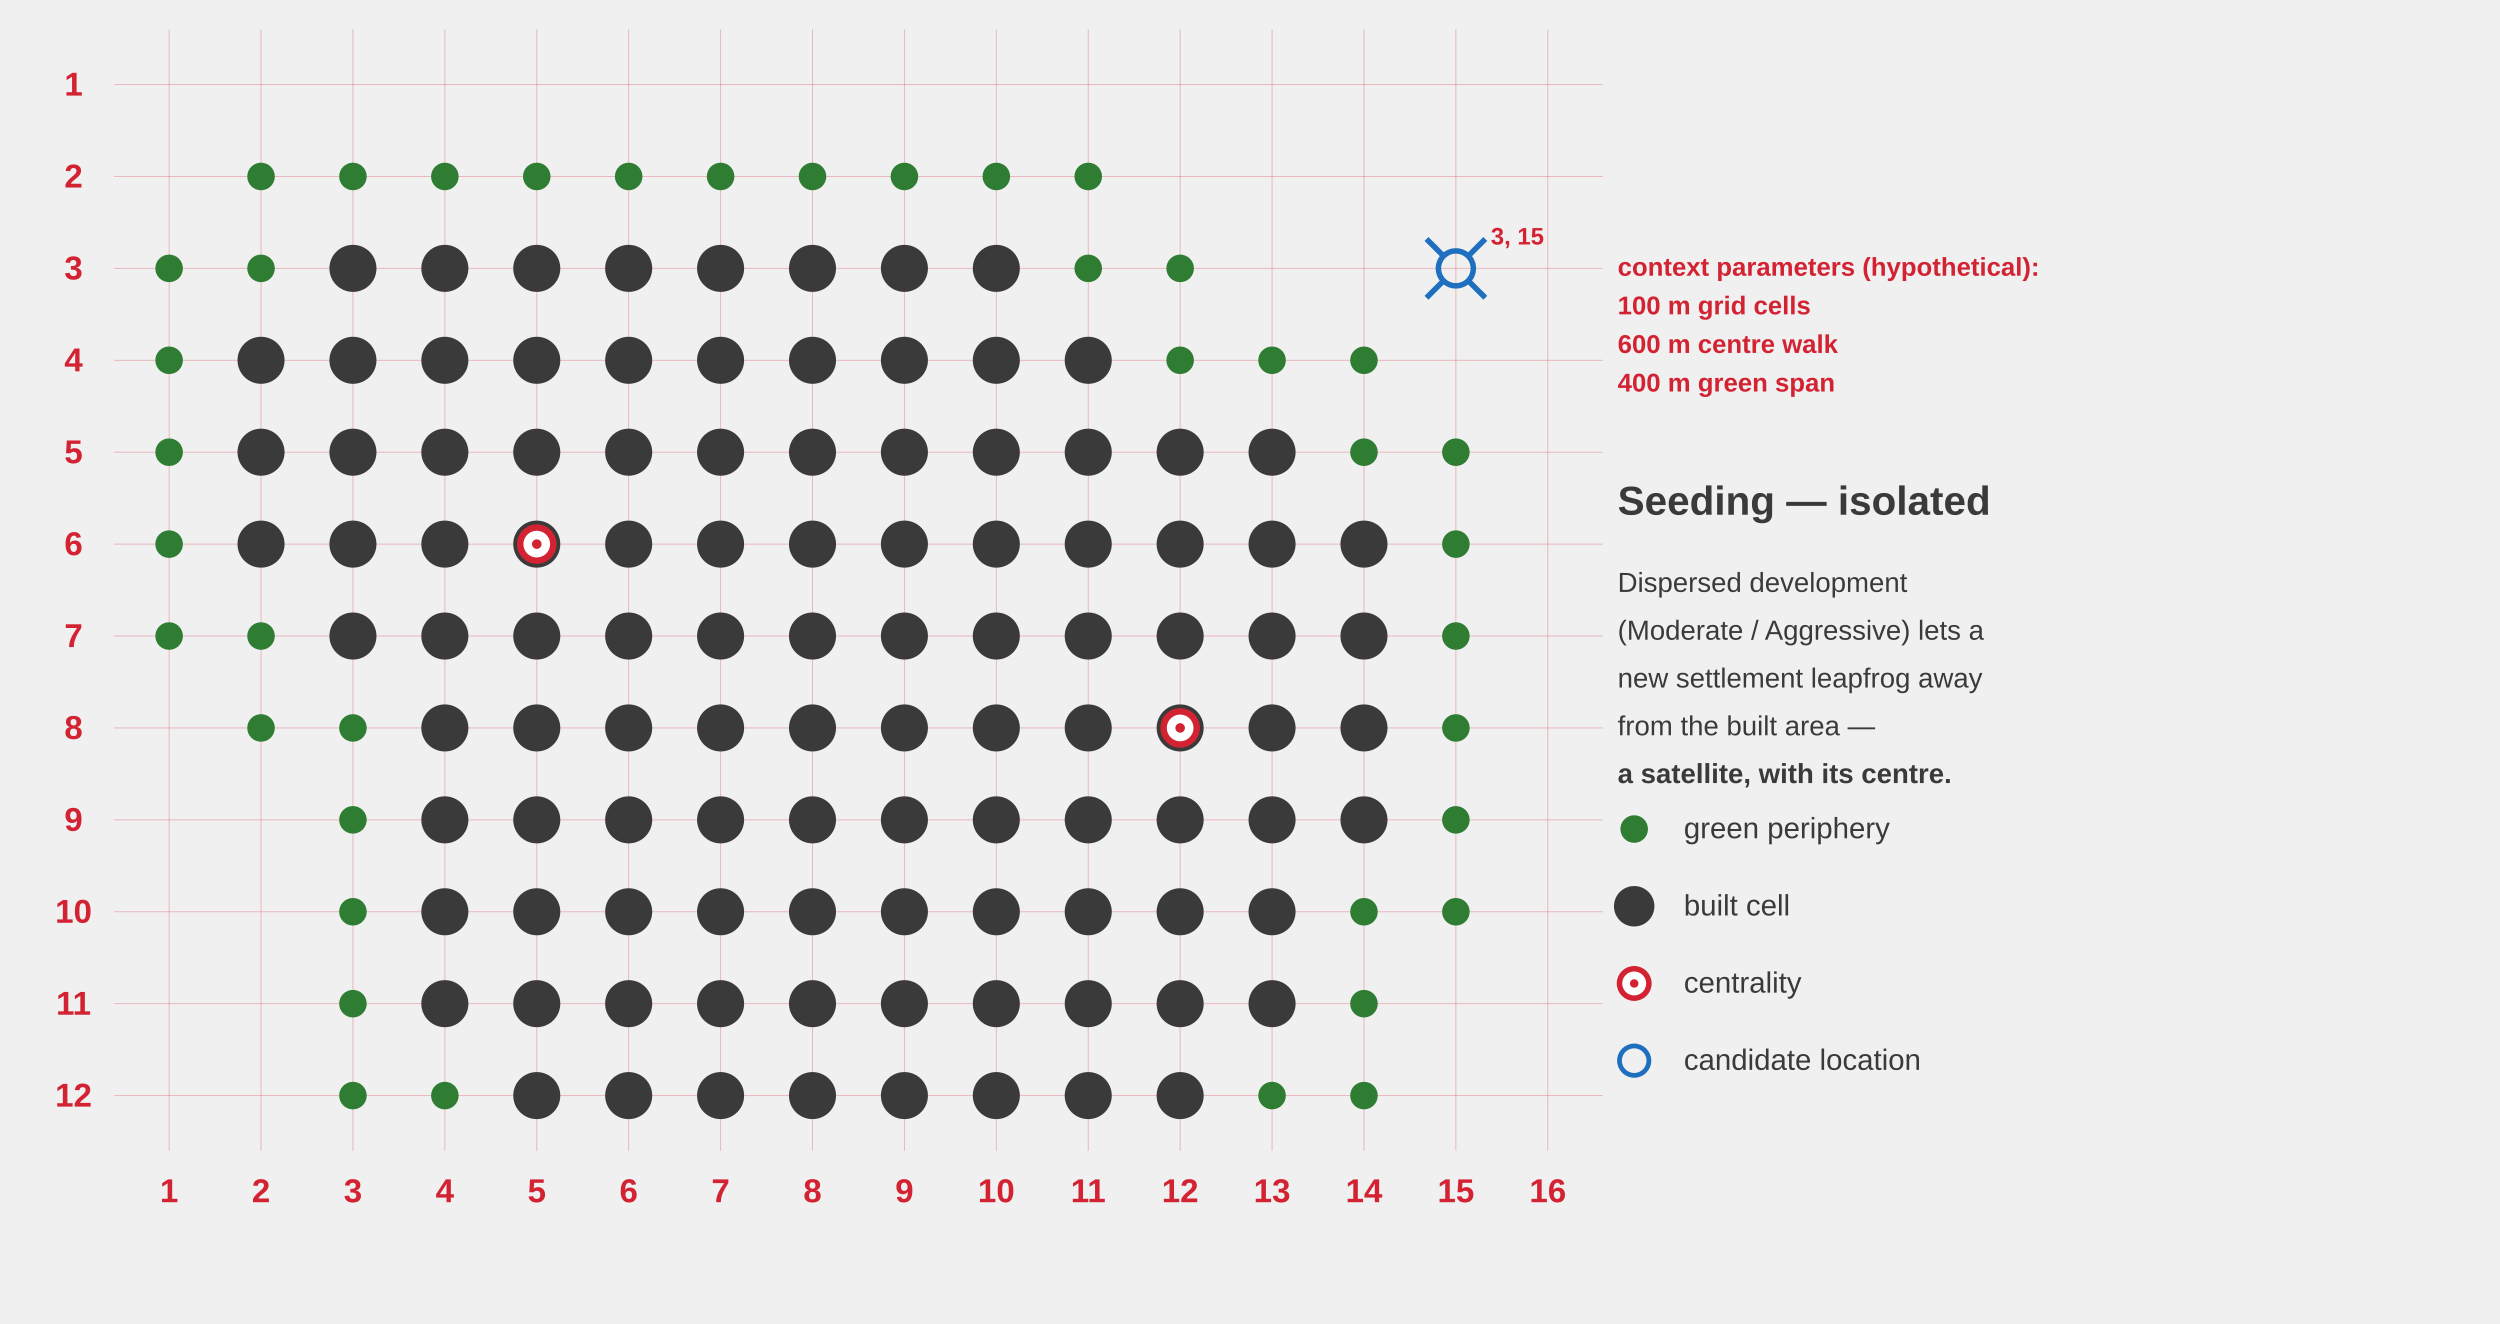
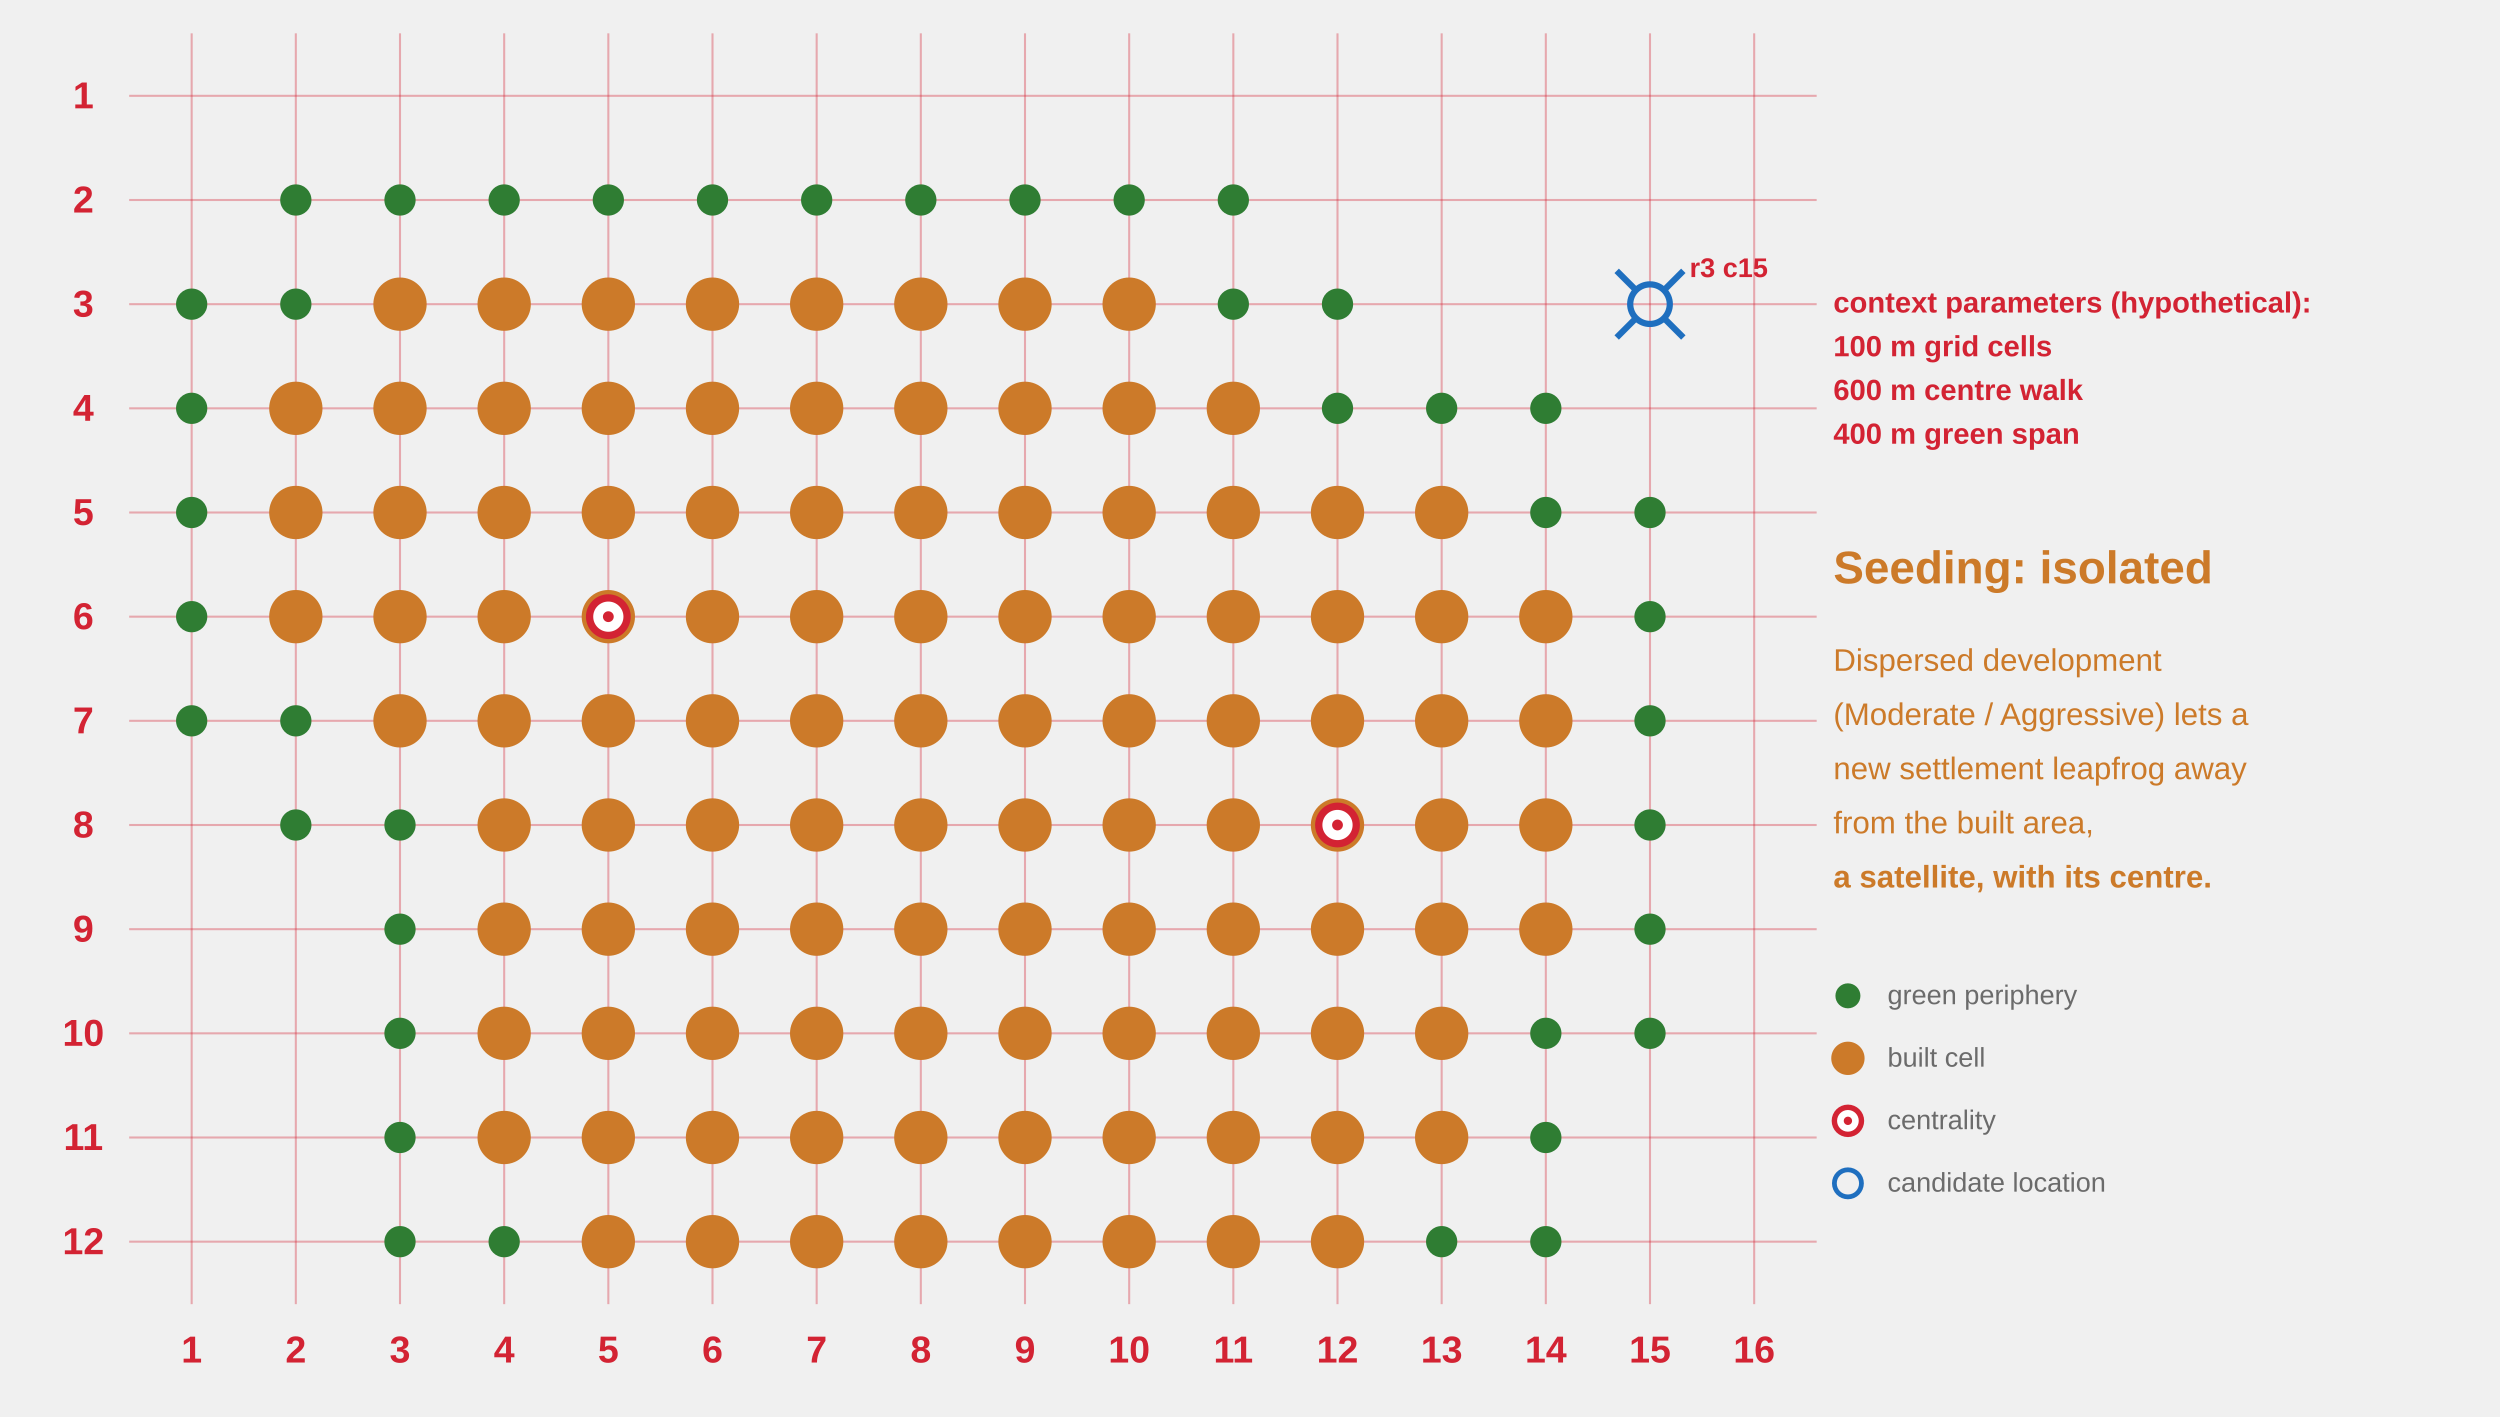
- <svg xmlns="http://www.w3.org/2000/svg" viewBox="0 0 1360 720" font-family="Arial, sans-serif">
-   <line x1="92.0" y1="16.0" x2="92.0" y2="626.0" stroke="#D32333" stroke-width="0.5" opacity="0.3" />
-   <line x1="142.0" y1="16.0" x2="142.0" y2="626.0" stroke="#D32333" stroke-width="0.5" opacity="0.3" />
-   <line x1="192.0" y1="16.0" x2="192.0" y2="626.0" stroke="#D32333" stroke-width="0.5" opacity="0.3" />
-   <line x1="242.0" y1="16.0" x2="242.0" y2="626.0" stroke="#D32333" stroke-width="0.5" opacity="0.3" />
-   <line x1="292.0" y1="16.0" x2="292.0" y2="626.0" stroke="#D32333" stroke-width="0.5" opacity="0.3" />
-   <line x1="342.0" y1="16.0" x2="342.0" y2="626.0" stroke="#D32333" stroke-width="0.5" opacity="0.3" />
-   <line x1="392.0" y1="16.0" x2="392.0" y2="626.0" stroke="#D32333" stroke-width="0.5" opacity="0.3" />
-   <line x1="442.0" y1="16.0" x2="442.0" y2="626.0" stroke="#D32333" stroke-width="0.5" opacity="0.3" />
-   <line x1="492.0" y1="16.0" x2="492.0" y2="626.0" stroke="#D32333" stroke-width="0.5" opacity="0.3" />
-   <line x1="542.0" y1="16.0" x2="542.0" y2="626.0" stroke="#D32333" stroke-width="0.5" opacity="0.3" />
-   <line x1="592.0" y1="16.0" x2="592.0" y2="626.0" stroke="#D32333" stroke-width="0.5" opacity="0.3" />
-   <line x1="642.0" y1="16.0" x2="642.0" y2="626.0" stroke="#D32333" stroke-width="0.5" opacity="0.3" />
-   <line x1="692.0" y1="16.0" x2="692.0" y2="626.0" stroke="#D32333" stroke-width="0.5" opacity="0.3" />
-   <line x1="742.0" y1="16.0" x2="742.0" y2="626.0" stroke="#D32333" stroke-width="0.5" opacity="0.3" />
-   <line x1="792.0" y1="16.0" x2="792.0" y2="626.0" stroke="#D32333" stroke-width="0.5" opacity="0.3" />
-   <line x1="842.0" y1="16.0" x2="842.0" y2="626.0" stroke="#D32333" stroke-width="0.5" opacity="0.3" />
-   <line x1="62.0" y1="46.0" x2="872.0" y2="46.0" stroke="#D32333" stroke-width="0.5" opacity="0.3" />
-   <line x1="62.0" y1="96.0" x2="872.0" y2="96.0" stroke="#D32333" stroke-width="0.5" opacity="0.3" />
-   <line x1="62.0" y1="146.0" x2="872.0" y2="146.0" stroke="#D32333" stroke-width="0.5" opacity="0.3" />
-   <line x1="62.0" y1="196.0" x2="872.0" y2="196.0" stroke="#D32333" stroke-width="0.5" opacity="0.3" />
-   <line x1="62.0" y1="246.0" x2="872.0" y2="246.0" stroke="#D32333" stroke-width="0.5" opacity="0.3" />
-   <line x1="62.0" y1="296.0" x2="872.0" y2="296.0" stroke="#D32333" stroke-width="0.5" opacity="0.3" />
-   <line x1="62.0" y1="346.0" x2="872.0" y2="346.0" stroke="#D32333" stroke-width="0.5" opacity="0.3" />
-   <line x1="62.0" y1="396.0" x2="872.0" y2="396.0" stroke="#D32333" stroke-width="0.5" opacity="0.3" />
-   <line x1="62.0" y1="446.0" x2="872.0" y2="446.0" stroke="#D32333" stroke-width="0.5" opacity="0.3" />
-   <line x1="62.0" y1="496.0" x2="872.0" y2="496.0" stroke="#D32333" stroke-width="0.5" opacity="0.3" />
-   <line x1="62.0" y1="546.0" x2="872.0" y2="546.0" stroke="#D32333" stroke-width="0.5" opacity="0.3" />
-   <line x1="62.0" y1="596.0" x2="872.0" y2="596.0" stroke="#D32333" stroke-width="0.5" opacity="0.3" />
+ <svg xmlns="http://www.w3.org/2000/svg" viewBox="0 0 1200 680" font-family="Arial, sans-serif">
+   <line x1="92.0" y1="16.0" x2="92.0" y2="626.0" stroke="#D32333" stroke-width="1" opacity="0.35" vector-effect="non-scaling-stroke" />
+   <line x1="142.0" y1="16.0" x2="142.0" y2="626.0" stroke="#D32333" stroke-width="1" opacity="0.35" vector-effect="non-scaling-stroke" />
+   <line x1="192.0" y1="16.0" x2="192.0" y2="626.0" stroke="#D32333" stroke-width="1" opacity="0.35" vector-effect="non-scaling-stroke" />
+   <line x1="242.0" y1="16.0" x2="242.0" y2="626.0" stroke="#D32333" stroke-width="1" opacity="0.35" vector-effect="non-scaling-stroke" />
+   <line x1="292.0" y1="16.0" x2="292.0" y2="626.0" stroke="#D32333" stroke-width="1" opacity="0.35" vector-effect="non-scaling-stroke" />
+   <line x1="342.0" y1="16.0" x2="342.0" y2="626.0" stroke="#D32333" stroke-width="1" opacity="0.35" vector-effect="non-scaling-stroke" />
+   <line x1="392.0" y1="16.0" x2="392.0" y2="626.0" stroke="#D32333" stroke-width="1" opacity="0.35" vector-effect="non-scaling-stroke" />
+   <line x1="442.0" y1="16.0" x2="442.0" y2="626.0" stroke="#D32333" stroke-width="1" opacity="0.35" vector-effect="non-scaling-stroke" />
+   <line x1="492.0" y1="16.0" x2="492.0" y2="626.0" stroke="#D32333" stroke-width="1" opacity="0.35" vector-effect="non-scaling-stroke" />
+   <line x1="542.0" y1="16.0" x2="542.0" y2="626.0" stroke="#D32333" stroke-width="1" opacity="0.35" vector-effect="non-scaling-stroke" />
+   <line x1="592.0" y1="16.0" x2="592.0" y2="626.0" stroke="#D32333" stroke-width="1" opacity="0.35" vector-effect="non-scaling-stroke" />
+   <line x1="642.0" y1="16.0" x2="642.0" y2="626.0" stroke="#D32333" stroke-width="1" opacity="0.35" vector-effect="non-scaling-stroke" />
+   <line x1="692.0" y1="16.0" x2="692.0" y2="626.0" stroke="#D32333" stroke-width="1" opacity="0.35" vector-effect="non-scaling-stroke" />
+   <line x1="742.0" y1="16.0" x2="742.0" y2="626.0" stroke="#D32333" stroke-width="1" opacity="0.35" vector-effect="non-scaling-stroke" />
+   <line x1="792.0" y1="16.0" x2="792.0" y2="626.0" stroke="#D32333" stroke-width="1" opacity="0.35" vector-effect="non-scaling-stroke" />
+   <line x1="842.0" y1="16.0" x2="842.0" y2="626.0" stroke="#D32333" stroke-width="1" opacity="0.35" vector-effect="non-scaling-stroke" />
+   <line x1="62.0" y1="46.0" x2="872.0" y2="46.0" stroke="#D32333" stroke-width="1" opacity="0.35" vector-effect="non-scaling-stroke" />
+   <line x1="62.0" y1="96.0" x2="872.0" y2="96.0" stroke="#D32333" stroke-width="1" opacity="0.35" vector-effect="non-scaling-stroke" />
+   <line x1="62.0" y1="146.0" x2="872.0" y2="146.0" stroke="#D32333" stroke-width="1" opacity="0.35" vector-effect="non-scaling-stroke" />
+   <line x1="62.0" y1="196.0" x2="872.0" y2="196.0" stroke="#D32333" stroke-width="1" opacity="0.35" vector-effect="non-scaling-stroke" />
+   <line x1="62.0" y1="246.0" x2="872.0" y2="246.0" stroke="#D32333" stroke-width="1" opacity="0.35" vector-effect="non-scaling-stroke" />
+   <line x1="62.0" y1="296.0" x2="872.0" y2="296.0" stroke="#D32333" stroke-width="1" opacity="0.35" vector-effect="non-scaling-stroke" />
+   <line x1="62.0" y1="346.0" x2="872.0" y2="346.0" stroke="#D32333" stroke-width="1" opacity="0.35" vector-effect="non-scaling-stroke" />
+   <line x1="62.0" y1="396.0" x2="872.0" y2="396.0" stroke="#D32333" stroke-width="1" opacity="0.35" vector-effect="non-scaling-stroke" />
+   <line x1="62.0" y1="446.0" x2="872.0" y2="446.0" stroke="#D32333" stroke-width="1" opacity="0.35" vector-effect="non-scaling-stroke" />
+   <line x1="62.0" y1="496.0" x2="872.0" y2="496.0" stroke="#D32333" stroke-width="1" opacity="0.35" vector-effect="non-scaling-stroke" />
+   <line x1="62.0" y1="546.0" x2="872.0" y2="546.0" stroke="#D32333" stroke-width="1" opacity="0.35" vector-effect="non-scaling-stroke" />
+   <line x1="62.0" y1="596.0" x2="872.0" y2="596.0" stroke="#D32333" stroke-width="1" opacity="0.35" vector-effect="non-scaling-stroke" />
  <text x="92.0" y="654.0" fill="#D32333" font-weight="800" font-size="18" text-anchor="middle">1</text>
  <text x="142.0" y="654.0" fill="#D32333" font-weight="800" font-size="18" text-anchor="middle">2</text>
  <text x="192.0" y="654.0" fill="#D32333" font-weight="800" font-size="18" text-anchor="middle">3</text>
  <text x="242.0" y="654.0" fill="#D32333" font-weight="800" font-size="18" text-anchor="middle">4</text>
  <text x="292.0" y="654.0" fill="#D32333" font-weight="800" font-size="18" text-anchor="middle">5</text>
  <text x="342.0" y="654.0" fill="#D32333" font-weight="800" font-size="18" text-anchor="middle">6</text>
  <text x="392.0" y="654.0" fill="#D32333" font-weight="800" font-size="18" text-anchor="middle">7</text>
  <text x="442.0" y="654.0" fill="#D32333" font-weight="800" font-size="18" text-anchor="middle">8</text>
  <text x="492.0" y="654.0" fill="#D32333" font-weight="800" font-size="18" text-anchor="middle">9</text>
  <text x="542.0" y="654.0" fill="#D32333" font-weight="800" font-size="18" text-anchor="middle">10</text>
  <text x="592.0" y="654.0" fill="#D32333" font-weight="800" font-size="18" text-anchor="middle">11</text>
  <text x="642.0" y="654.0" fill="#D32333" font-weight="800" font-size="18" text-anchor="middle">12</text>
  <text x="692.0" y="654.0" fill="#D32333" font-weight="800" font-size="18" text-anchor="middle">13</text>
  <text x="742.0" y="654.0" fill="#D32333" font-weight="800" font-size="18" text-anchor="middle">14</text>
  <text x="792.0" y="654.0" fill="#D32333" font-weight="800" font-size="18" text-anchor="middle">15</text>
  <text x="842.0" y="654.0" fill="#D32333" font-weight="800" font-size="18" text-anchor="middle">16</text>
  <text x="40.0" y="52.0" fill="#D32333" font-weight="800" font-size="18" text-anchor="middle">1</text>
  <text x="40.0" y="102.0" fill="#D32333" font-weight="800" font-size="18" text-anchor="middle">2</text>
  <text x="40.0" y="152.0" fill="#D32333" font-weight="800" font-size="18" text-anchor="middle">3</text>
  <text x="40.0" y="202.0" fill="#D32333" font-weight="800" font-size="18" text-anchor="middle">4</text>
  <text x="40.0" y="252.0" fill="#D32333" font-weight="800" font-size="18" text-anchor="middle">5</text>
  <text x="40.0" y="302.0" fill="#D32333" font-weight="800" font-size="18" text-anchor="middle">6</text>
  <text x="40.0" y="352.0" fill="#D32333" font-weight="800" font-size="18" text-anchor="middle">7</text>
  <text x="40.0" y="402.0" fill="#D32333" font-weight="800" font-size="18" text-anchor="middle">8</text>
  <text x="40.0" y="452.0" fill="#D32333" font-weight="800" font-size="18" text-anchor="middle">9</text>
  <text x="40.0" y="502.0" fill="#D32333" font-weight="800" font-size="18" text-anchor="middle">10</text>
  <text x="40.0" y="552.0" fill="#D32333" font-weight="800" font-size="18" text-anchor="middle">11</text>
  <text x="40.0" y="602.0" fill="#D32333" font-weight="800" font-size="18" text-anchor="middle">12</text>
  <circle cx="142.0" cy="96.0" r="7.5" fill="#2f7d33" />
  <circle cx="192.0" cy="96.0" r="7.5" fill="#2f7d33" />
  <circle cx="242.0" cy="96.0" r="7.5" fill="#2f7d33" />
  <circle cx="292.0" cy="96.0" r="7.5" fill="#2f7d33" />
  <circle cx="342.0" cy="96.0" r="7.5" fill="#2f7d33" />
  <circle cx="392.0" cy="96.0" r="7.5" fill="#2f7d33" />
  <circle cx="442.0" cy="96.0" r="7.5" fill="#2f7d33" />
  <circle cx="492.0" cy="96.0" r="7.5" fill="#2f7d33" />
  <circle cx="542.0" cy="96.0" r="7.5" fill="#2f7d33" />
  <circle cx="592.0" cy="96.0" r="7.5" fill="#2f7d33" />
  <circle cx="92.0" cy="146.0" r="7.5" fill="#2f7d33" />
  <circle cx="142.0" cy="146.0" r="7.5" fill="#2f7d33" />
-   <circle cx="192.0" cy="146.0" r="12.8" fill="#3a3a3a" />
-   <circle cx="242.0" cy="146.0" r="12.8" fill="#3a3a3a" />
-   <circle cx="292.0" cy="146.0" r="12.8" fill="#3a3a3a" />
-   <circle cx="342.0" cy="146.0" r="12.8" fill="#3a3a3a" />
-   <circle cx="392.0" cy="146.0" r="12.8" fill="#3a3a3a" />
-   <circle cx="442.0" cy="146.0" r="12.8" fill="#3a3a3a" />
-   <circle cx="492.0" cy="146.0" r="12.8" fill="#3a3a3a" />
-   <circle cx="542.0" cy="146.0" r="12.8" fill="#3a3a3a" />
+   <circle cx="192.0" cy="146.0" r="12.8" fill="#cc7a29" />
+   <circle cx="242.0" cy="146.0" r="12.8" fill="#cc7a29" />
+   <circle cx="292.0" cy="146.0" r="12.8" fill="#cc7a29" />
+   <circle cx="342.0" cy="146.0" r="12.8" fill="#cc7a29" />
+   <circle cx="392.0" cy="146.0" r="12.8" fill="#cc7a29" />
+   <circle cx="442.0" cy="146.0" r="12.8" fill="#cc7a29" />
+   <circle cx="492.0" cy="146.0" r="12.8" fill="#cc7a29" />
+   <circle cx="542.0" cy="146.0" r="12.8" fill="#cc7a29" />
  <circle cx="592.0" cy="146.0" r="7.5" fill="#2f7d33" />
  <circle cx="642.0" cy="146.0" r="7.5" fill="#2f7d33" />
  <circle cx="92.0" cy="196.0" r="7.5" fill="#2f7d33" />
-   <circle cx="142.0" cy="196.0" r="12.8" fill="#3a3a3a" />
-   <circle cx="192.0" cy="196.0" r="12.8" fill="#3a3a3a" />
-   <circle cx="242.0" cy="196.0" r="12.8" fill="#3a3a3a" />
-   <circle cx="292.0" cy="196.0" r="12.8" fill="#3a3a3a" />
-   <circle cx="342.0" cy="196.0" r="12.8" fill="#3a3a3a" />
-   <circle cx="392.0" cy="196.0" r="12.8" fill="#3a3a3a" />
-   <circle cx="442.0" cy="196.0" r="12.8" fill="#3a3a3a" />
-   <circle cx="492.0" cy="196.0" r="12.8" fill="#3a3a3a" />
-   <circle cx="542.0" cy="196.0" r="12.8" fill="#3a3a3a" />
-   <circle cx="592.0" cy="196.0" r="12.8" fill="#3a3a3a" />
+   <circle cx="142.0" cy="196.0" r="12.8" fill="#cc7a29" />
+   <circle cx="192.0" cy="196.0" r="12.8" fill="#cc7a29" />
+   <circle cx="242.0" cy="196.0" r="12.8" fill="#cc7a29" />
+   <circle cx="292.0" cy="196.0" r="12.8" fill="#cc7a29" />
+   <circle cx="342.0" cy="196.0" r="12.8" fill="#cc7a29" />
+   <circle cx="392.0" cy="196.0" r="12.8" fill="#cc7a29" />
+   <circle cx="442.0" cy="196.0" r="12.8" fill="#cc7a29" />
+   <circle cx="492.0" cy="196.0" r="12.8" fill="#cc7a29" />
+   <circle cx="542.0" cy="196.0" r="12.8" fill="#cc7a29" />
+   <circle cx="592.0" cy="196.0" r="12.8" fill="#cc7a29" />
  <circle cx="642.0" cy="196.0" r="7.5" fill="#2f7d33" />
  <circle cx="692.0" cy="196.0" r="7.5" fill="#2f7d33" />
  <circle cx="742.0" cy="196.0" r="7.5" fill="#2f7d33" />
  <circle cx="92.0" cy="246.0" r="7.5" fill="#2f7d33" />
-   <circle cx="142.0" cy="246.0" r="12.8" fill="#3a3a3a" />
-   <circle cx="192.0" cy="246.0" r="12.8" fill="#3a3a3a" />
-   <circle cx="242.0" cy="246.0" r="12.8" fill="#3a3a3a" />
-   <circle cx="292.0" cy="246.0" r="12.8" fill="#3a3a3a" />
-   <circle cx="342.0" cy="246.0" r="12.8" fill="#3a3a3a" />
-   <circle cx="392.0" cy="246.0" r="12.8" fill="#3a3a3a" />
-   <circle cx="442.0" cy="246.0" r="12.8" fill="#3a3a3a" />
-   <circle cx="492.0" cy="246.0" r="12.8" fill="#3a3a3a" />
-   <circle cx="542.0" cy="246.0" r="12.8" fill="#3a3a3a" />
-   <circle cx="592.0" cy="246.0" r="12.8" fill="#3a3a3a" />
-   <circle cx="642.0" cy="246.0" r="12.8" fill="#3a3a3a" />
-   <circle cx="692.0" cy="246.0" r="12.8" fill="#3a3a3a" />
+   <circle cx="142.0" cy="246.0" r="12.8" fill="#cc7a29" />
+   <circle cx="192.0" cy="246.0" r="12.8" fill="#cc7a29" />
+   <circle cx="242.0" cy="246.0" r="12.8" fill="#cc7a29" />
+   <circle cx="292.0" cy="246.0" r="12.8" fill="#cc7a29" />
+   <circle cx="342.0" cy="246.0" r="12.8" fill="#cc7a29" />
+   <circle cx="392.0" cy="246.0" r="12.8" fill="#cc7a29" />
+   <circle cx="442.0" cy="246.0" r="12.8" fill="#cc7a29" />
+   <circle cx="492.0" cy="246.0" r="12.8" fill="#cc7a29" />
+   <circle cx="542.0" cy="246.0" r="12.8" fill="#cc7a29" />
+   <circle cx="592.0" cy="246.0" r="12.8" fill="#cc7a29" />
+   <circle cx="642.0" cy="246.0" r="12.8" fill="#cc7a29" />
+   <circle cx="692.0" cy="246.0" r="12.8" fill="#cc7a29" />
  <circle cx="742.0" cy="246.0" r="7.5" fill="#2f7d33" />
  <circle cx="792.0" cy="246.0" r="7.5" fill="#2f7d33" />
  <circle cx="92.0" cy="296.0" r="7.5" fill="#2f7d33" />
-   <circle cx="142.0" cy="296.0" r="12.8" fill="#3a3a3a" />
-   <circle cx="192.0" cy="296.0" r="12.8" fill="#3a3a3a" />
-   <circle cx="242.0" cy="296.0" r="12.8" fill="#3a3a3a" />
-   <circle cx="292.0" cy="296.0" r="12.8" fill="#3a3a3a" />
-   <circle cx="342.0" cy="296.0" r="12.8" fill="#3a3a3a" />
-   <circle cx="392.0" cy="296.0" r="12.8" fill="#3a3a3a" />
-   <circle cx="442.0" cy="296.0" r="12.8" fill="#3a3a3a" />
-   <circle cx="492.0" cy="296.0" r="12.8" fill="#3a3a3a" />
-   <circle cx="542.0" cy="296.0" r="12.8" fill="#3a3a3a" />
-   <circle cx="592.0" cy="296.0" r="12.8" fill="#3a3a3a" />
-   <circle cx="642.0" cy="296.0" r="12.8" fill="#3a3a3a" />
-   <circle cx="692.0" cy="296.0" r="12.8" fill="#3a3a3a" />
-   <circle cx="742.0" cy="296.0" r="12.8" fill="#3a3a3a" />
+   <circle cx="142.0" cy="296.0" r="12.8" fill="#cc7a29" />
+   <circle cx="192.0" cy="296.0" r="12.8" fill="#cc7a29" />
+   <circle cx="242.0" cy="296.0" r="12.8" fill="#cc7a29" />
+   <circle cx="292.0" cy="296.0" r="12.8" fill="#cc7a29" />
+   <circle cx="342.0" cy="296.0" r="12.8" fill="#cc7a29" />
+   <circle cx="392.0" cy="296.0" r="12.8" fill="#cc7a29" />
+   <circle cx="442.0" cy="296.0" r="12.8" fill="#cc7a29" />
+   <circle cx="492.0" cy="296.0" r="12.8" fill="#cc7a29" />
+   <circle cx="542.0" cy="296.0" r="12.8" fill="#cc7a29" />
+   <circle cx="592.0" cy="296.0" r="12.8" fill="#cc7a29" />
+   <circle cx="642.0" cy="296.0" r="12.8" fill="#cc7a29" />
+   <circle cx="692.0" cy="296.0" r="12.8" fill="#cc7a29" />
+   <circle cx="742.0" cy="296.0" r="12.8" fill="#cc7a29" />
  <circle cx="792.0" cy="296.0" r="7.5" fill="#2f7d33" />
  <circle cx="92.0" cy="346.0" r="7.5" fill="#2f7d33" />
  <circle cx="142.0" cy="346.0" r="7.5" fill="#2f7d33" />
-   <circle cx="192.0" cy="346.0" r="12.8" fill="#3a3a3a" />
-   <circle cx="242.0" cy="346.0" r="12.8" fill="#3a3a3a" />
-   <circle cx="292.0" cy="346.0" r="12.8" fill="#3a3a3a" />
-   <circle cx="342.0" cy="346.0" r="12.8" fill="#3a3a3a" />
-   <circle cx="392.0" cy="346.0" r="12.8" fill="#3a3a3a" />
-   <circle cx="442.0" cy="346.0" r="12.8" fill="#3a3a3a" />
-   <circle cx="492.0" cy="346.0" r="12.8" fill="#3a3a3a" />
-   <circle cx="542.0" cy="346.0" r="12.8" fill="#3a3a3a" />
-   <circle cx="592.0" cy="346.0" r="12.8" fill="#3a3a3a" />
-   <circle cx="642.0" cy="346.0" r="12.8" fill="#3a3a3a" />
-   <circle cx="692.0" cy="346.0" r="12.8" fill="#3a3a3a" />
-   <circle cx="742.0" cy="346.0" r="12.8" fill="#3a3a3a" />
+   <circle cx="192.0" cy="346.0" r="12.8" fill="#cc7a29" />
+   <circle cx="242.0" cy="346.0" r="12.8" fill="#cc7a29" />
+   <circle cx="292.0" cy="346.0" r="12.8" fill="#cc7a29" />
+   <circle cx="342.0" cy="346.0" r="12.8" fill="#cc7a29" />
+   <circle cx="392.0" cy="346.0" r="12.8" fill="#cc7a29" />
+   <circle cx="442.0" cy="346.0" r="12.8" fill="#cc7a29" />
+   <circle cx="492.0" cy="346.0" r="12.8" fill="#cc7a29" />
+   <circle cx="542.0" cy="346.0" r="12.8" fill="#cc7a29" />
+   <circle cx="592.0" cy="346.0" r="12.8" fill="#cc7a29" />
+   <circle cx="642.0" cy="346.0" r="12.8" fill="#cc7a29" />
+   <circle cx="692.0" cy="346.0" r="12.8" fill="#cc7a29" />
+   <circle cx="742.0" cy="346.0" r="12.8" fill="#cc7a29" />
  <circle cx="792.0" cy="346.0" r="7.5" fill="#2f7d33" />
  <circle cx="142.0" cy="396.0" r="7.5" fill="#2f7d33" />
  <circle cx="192.0" cy="396.0" r="7.5" fill="#2f7d33" />
-   <circle cx="242.0" cy="396.0" r="12.8" fill="#3a3a3a" />
-   <circle cx="292.0" cy="396.0" r="12.8" fill="#3a3a3a" />
-   <circle cx="342.0" cy="396.0" r="12.8" fill="#3a3a3a" />
-   <circle cx="392.0" cy="396.0" r="12.8" fill="#3a3a3a" />
-   <circle cx="442.0" cy="396.0" r="12.8" fill="#3a3a3a" />
-   <circle cx="492.0" cy="396.0" r="12.8" fill="#3a3a3a" />
-   <circle cx="542.0" cy="396.0" r="12.8" fill="#3a3a3a" />
-   <circle cx="592.0" cy="396.0" r="12.8" fill="#3a3a3a" />
-   <circle cx="642.0" cy="396.0" r="12.8" fill="#3a3a3a" />
-   <circle cx="692.0" cy="396.0" r="12.8" fill="#3a3a3a" />
-   <circle cx="742.0" cy="396.0" r="12.8" fill="#3a3a3a" />
+   <circle cx="242.0" cy="396.0" r="12.8" fill="#cc7a29" />
+   <circle cx="292.0" cy="396.0" r="12.8" fill="#cc7a29" />
+   <circle cx="342.0" cy="396.0" r="12.8" fill="#cc7a29" />
+   <circle cx="392.0" cy="396.0" r="12.8" fill="#cc7a29" />
+   <circle cx="442.0" cy="396.0" r="12.8" fill="#cc7a29" />
+   <circle cx="492.0" cy="396.0" r="12.8" fill="#cc7a29" />
+   <circle cx="542.0" cy="396.0" r="12.8" fill="#cc7a29" />
+   <circle cx="592.0" cy="396.0" r="12.8" fill="#cc7a29" />
+   <circle cx="642.0" cy="396.0" r="12.8" fill="#cc7a29" />
+   <circle cx="692.0" cy="396.0" r="12.8" fill="#cc7a29" />
+   <circle cx="742.0" cy="396.0" r="12.8" fill="#cc7a29" />
  <circle cx="792.0" cy="396.0" r="7.5" fill="#2f7d33" />
  <circle cx="192.0" cy="446.0" r="7.5" fill="#2f7d33" />
-   <circle cx="242.0" cy="446.0" r="12.8" fill="#3a3a3a" />
-   <circle cx="292.0" cy="446.0" r="12.8" fill="#3a3a3a" />
-   <circle cx="342.0" cy="446.0" r="12.8" fill="#3a3a3a" />
-   <circle cx="392.0" cy="446.0" r="12.8" fill="#3a3a3a" />
-   <circle cx="442.0" cy="446.0" r="12.8" fill="#3a3a3a" />
-   <circle cx="492.0" cy="446.0" r="12.8" fill="#3a3a3a" />
-   <circle cx="542.0" cy="446.0" r="12.8" fill="#3a3a3a" />
-   <circle cx="592.0" cy="446.0" r="12.8" fill="#3a3a3a" />
-   <circle cx="642.0" cy="446.0" r="12.8" fill="#3a3a3a" />
-   <circle cx="692.0" cy="446.0" r="12.8" fill="#3a3a3a" />
-   <circle cx="742.0" cy="446.0" r="12.8" fill="#3a3a3a" />
+   <circle cx="242.0" cy="446.0" r="12.8" fill="#cc7a29" />
+   <circle cx="292.0" cy="446.0" r="12.8" fill="#cc7a29" />
+   <circle cx="342.0" cy="446.0" r="12.8" fill="#cc7a29" />
+   <circle cx="392.0" cy="446.0" r="12.8" fill="#cc7a29" />
+   <circle cx="442.0" cy="446.0" r="12.8" fill="#cc7a29" />
+   <circle cx="492.0" cy="446.0" r="12.8" fill="#cc7a29" />
+   <circle cx="542.0" cy="446.0" r="12.8" fill="#cc7a29" />
+   <circle cx="592.0" cy="446.0" r="12.8" fill="#cc7a29" />
+   <circle cx="642.0" cy="446.0" r="12.8" fill="#cc7a29" />
+   <circle cx="692.0" cy="446.0" r="12.8" fill="#cc7a29" />
+   <circle cx="742.0" cy="446.0" r="12.8" fill="#cc7a29" />
  <circle cx="792.0" cy="446.0" r="7.5" fill="#2f7d33" />
  <circle cx="192.0" cy="496.0" r="7.5" fill="#2f7d33" />
-   <circle cx="242.0" cy="496.0" r="12.8" fill="#3a3a3a" />
-   <circle cx="292.0" cy="496.0" r="12.8" fill="#3a3a3a" />
-   <circle cx="342.0" cy="496.0" r="12.8" fill="#3a3a3a" />
-   <circle cx="392.0" cy="496.0" r="12.8" fill="#3a3a3a" />
-   <circle cx="442.0" cy="496.0" r="12.8" fill="#3a3a3a" />
-   <circle cx="492.0" cy="496.0" r="12.8" fill="#3a3a3a" />
-   <circle cx="542.0" cy="496.0" r="12.8" fill="#3a3a3a" />
-   <circle cx="592.0" cy="496.0" r="12.8" fill="#3a3a3a" />
-   <circle cx="642.0" cy="496.0" r="12.8" fill="#3a3a3a" />
-   <circle cx="692.0" cy="496.0" r="12.8" fill="#3a3a3a" />
+   <circle cx="242.0" cy="496.0" r="12.8" fill="#cc7a29" />
+   <circle cx="292.0" cy="496.0" r="12.8" fill="#cc7a29" />
+   <circle cx="342.0" cy="496.0" r="12.8" fill="#cc7a29" />
+   <circle cx="392.0" cy="496.0" r="12.8" fill="#cc7a29" />
+   <circle cx="442.0" cy="496.0" r="12.8" fill="#cc7a29" />
+   <circle cx="492.0" cy="496.0" r="12.8" fill="#cc7a29" />
+   <circle cx="542.0" cy="496.0" r="12.8" fill="#cc7a29" />
+   <circle cx="592.0" cy="496.0" r="12.8" fill="#cc7a29" />
+   <circle cx="642.0" cy="496.0" r="12.8" fill="#cc7a29" />
+   <circle cx="692.0" cy="496.0" r="12.8" fill="#cc7a29" />
  <circle cx="742.0" cy="496.0" r="7.5" fill="#2f7d33" />
  <circle cx="792.0" cy="496.0" r="7.5" fill="#2f7d33" />
  <circle cx="192.0" cy="546.0" r="7.5" fill="#2f7d33" />
-   <circle cx="242.0" cy="546.0" r="12.8" fill="#3a3a3a" />
-   <circle cx="292.0" cy="546.0" r="12.8" fill="#3a3a3a" />
-   <circle cx="342.0" cy="546.0" r="12.8" fill="#3a3a3a" />
-   <circle cx="392.0" cy="546.0" r="12.8" fill="#3a3a3a" />
-   <circle cx="442.0" cy="546.0" r="12.8" fill="#3a3a3a" />
-   <circle cx="492.0" cy="546.0" r="12.8" fill="#3a3a3a" />
-   <circle cx="542.0" cy="546.0" r="12.8" fill="#3a3a3a" />
-   <circle cx="592.0" cy="546.0" r="12.8" fill="#3a3a3a" />
-   <circle cx="642.0" cy="546.0" r="12.8" fill="#3a3a3a" />
-   <circle cx="692.0" cy="546.0" r="12.8" fill="#3a3a3a" />
+   <circle cx="242.0" cy="546.0" r="12.8" fill="#cc7a29" />
+   <circle cx="292.0" cy="546.0" r="12.8" fill="#cc7a29" />
+   <circle cx="342.0" cy="546.0" r="12.8" fill="#cc7a29" />
+   <circle cx="392.0" cy="546.0" r="12.8" fill="#cc7a29" />
+   <circle cx="442.0" cy="546.0" r="12.8" fill="#cc7a29" />
+   <circle cx="492.0" cy="546.0" r="12.8" fill="#cc7a29" />
+   <circle cx="542.0" cy="546.0" r="12.8" fill="#cc7a29" />
+   <circle cx="592.0" cy="546.0" r="12.8" fill="#cc7a29" />
+   <circle cx="642.0" cy="546.0" r="12.8" fill="#cc7a29" />
+   <circle cx="692.0" cy="546.0" r="12.8" fill="#cc7a29" />
  <circle cx="742.0" cy="546.0" r="7.5" fill="#2f7d33" />
  <circle cx="192.0" cy="596.0" r="7.5" fill="#2f7d33" />
  <circle cx="242.0" cy="596.0" r="7.5" fill="#2f7d33" />
-   <circle cx="292.0" cy="596.0" r="12.8" fill="#3a3a3a" />
-   <circle cx="342.0" cy="596.0" r="12.8" fill="#3a3a3a" />
-   <circle cx="392.0" cy="596.0" r="12.8" fill="#3a3a3a" />
-   <circle cx="442.0" cy="596.0" r="12.8" fill="#3a3a3a" />
-   <circle cx="492.0" cy="596.0" r="12.8" fill="#3a3a3a" />
-   <circle cx="542.0" cy="596.0" r="12.8" fill="#3a3a3a" />
-   <circle cx="592.0" cy="596.0" r="12.8" fill="#3a3a3a" />
-   <circle cx="642.0" cy="596.0" r="12.8" fill="#3a3a3a" />
+   <circle cx="292.0" cy="596.0" r="12.8" fill="#cc7a29" />
+   <circle cx="342.0" cy="596.0" r="12.8" fill="#cc7a29" />
+   <circle cx="392.0" cy="596.0" r="12.8" fill="#cc7a29" />
+   <circle cx="442.0" cy="596.0" r="12.8" fill="#cc7a29" />
+   <circle cx="492.0" cy="596.0" r="12.8" fill="#cc7a29" />
+   <circle cx="542.0" cy="596.0" r="12.8" fill="#cc7a29" />
+   <circle cx="592.0" cy="596.0" r="12.8" fill="#cc7a29" />
+   <circle cx="642.0" cy="596.0" r="12.8" fill="#cc7a29" />
  <circle cx="692.0" cy="596.0" r="7.5" fill="#2f7d33" />
  <circle cx="742.0" cy="596.0" r="7.5" fill="#2f7d33" />
  <circle cx="292.0" cy="296.0" r="9" fill="white" stroke="#D32333" stroke-width="3.5" />
  <circle cx="292.0" cy="296.0" r="2.6" fill="#D32333" />
  <circle cx="642.0" cy="396.0" r="9" fill="white" stroke="#D32333" stroke-width="3.5" />
  <circle cx="642.0" cy="396.0" r="2.6" fill="#D32333" />
  <circle cx="792.0" cy="146.0" r="9.5" fill="none" stroke="#1f6fbf" stroke-width="3" />
  <line x1="785.0" y1="139.0" x2="776.0" y2="130.0" stroke="#1f6fbf" stroke-width="3" />
  <line x1="799.0" y1="139.0" x2="808.0" y2="130.0" stroke="#1f6fbf" stroke-width="3" />
  <line x1="799.0" y1="153.0" x2="808.0" y2="162.0" stroke="#1f6fbf" stroke-width="3" />
  <line x1="785.0" y1="153.0" x2="776.0" y2="162.0" stroke="#1f6fbf" stroke-width="3" />
-   <text x="811.0" y="133.0" fill="#D32333" font-weight="700" font-size="13">3, 15</text>
+   <text x="811.0" y="133.0" fill="#D32333" font-weight="700" font-size="13">r3 c15</text>
  <text x="880" y="150" fill="#D32333" font-weight="700" font-size="14">context parameters (hypothetical):</text>
  <text x="880" y="171" fill="#D32333" font-weight="700" font-size="14">100 m grid cells</text>
  <text x="880" y="192" fill="#D32333" font-weight="700" font-size="14">600 m centre walk</text>
  <text x="880" y="213" fill="#D32333" font-weight="700" font-size="14">400 m green span</text>
-   <text x="880" y="280" fill="#3a3a3a" font-weight="700" font-size="22">Seeding — isolated</text>
-   <text x="880" y="322" fill="#3a3a3a" font-weight="400" font-size="15">Dispersed development</text>
-   <text x="880" y="348" fill="#3a3a3a" font-weight="400" font-size="15">(Moderate / Aggressive) lets a</text>
-   <text x="880" y="374" fill="#3a3a3a" font-weight="400" font-size="15">new settlement leapfrog away</text>
-   <text x="880" y="400" fill="#3a3a3a" font-weight="400" font-size="15">from the built area —</text>
-   <text x="880" y="426" fill="#3a3a3a" font-weight="700" font-size="15">a satellite, with its centre.</text>
-   <circle cx="889" cy="451" r="7.5" fill="#2f7d33" />
-   <text x="916" y="456" fill="#3a3a3a" font-size="16">green periphery</text>
-   <circle cx="889" cy="493" r="11" fill="#3a3a3a" />
-   <text x="916" y="498" fill="#3a3a3a" font-size="16">built cell</text>
-   <circle cx="889" cy="535" r="8" fill="white" stroke="#D32333" stroke-width="3" />
-   <circle cx="889" cy="535" r="2.3" fill="#D32333" />
-   <text x="916" y="540" fill="#3a3a3a" font-size="16">centrality</text>
-   <circle cx="889" cy="577" r="8" fill="none" stroke="#1f6fbf" stroke-width="2.6" />
-   <text x="916" y="582" fill="#3a3a3a" font-size="16">candidate location</text>
+   <text x="880" y="280" fill="#cc7a29" font-weight="700" font-size="22">Seeding: isolated</text>
+   <text x="880" y="322" fill="#cc7a29" font-weight="400" font-size="15">Dispersed development</text>
+   <text x="880" y="348" fill="#cc7a29" font-weight="400" font-size="15">(Moderate / Aggressive) lets a</text>
+   <text x="880" y="374" fill="#cc7a29" font-weight="400" font-size="15">new settlement leapfrog away</text>
+   <text x="880" y="400" fill="#cc7a29" font-weight="400" font-size="15">from the built area,</text>
+   <text x="880" y="426" fill="#cc7a29" font-weight="700" font-size="15">a satellite, with its centre.</text>
+   <circle cx="887" cy="478" r="6" fill="#2f7d33" />
+   <text x="906" y="482" fill="#6b6b6b" font-size="13">green periphery</text>
+   <circle cx="887" cy="508" r="8" fill="#cc7a29" />
+   <text x="906" y="512" fill="#6b6b6b" font-size="13">built cell</text>
+   <circle cx="887" cy="538" r="6.5" fill="white" stroke="#D32333" stroke-width="2.6" />
+   <circle cx="887" cy="538" r="2" fill="#D32333" />
+   <text x="906" y="542" fill="#6b6b6b" font-size="13">centrality</text>
+   <circle cx="887" cy="568" r="6.5" fill="none" stroke="#1f6fbf" stroke-width="2.3" />
+   <text x="906" y="572" fill="#6b6b6b" font-size="13">candidate location</text>
</svg>
